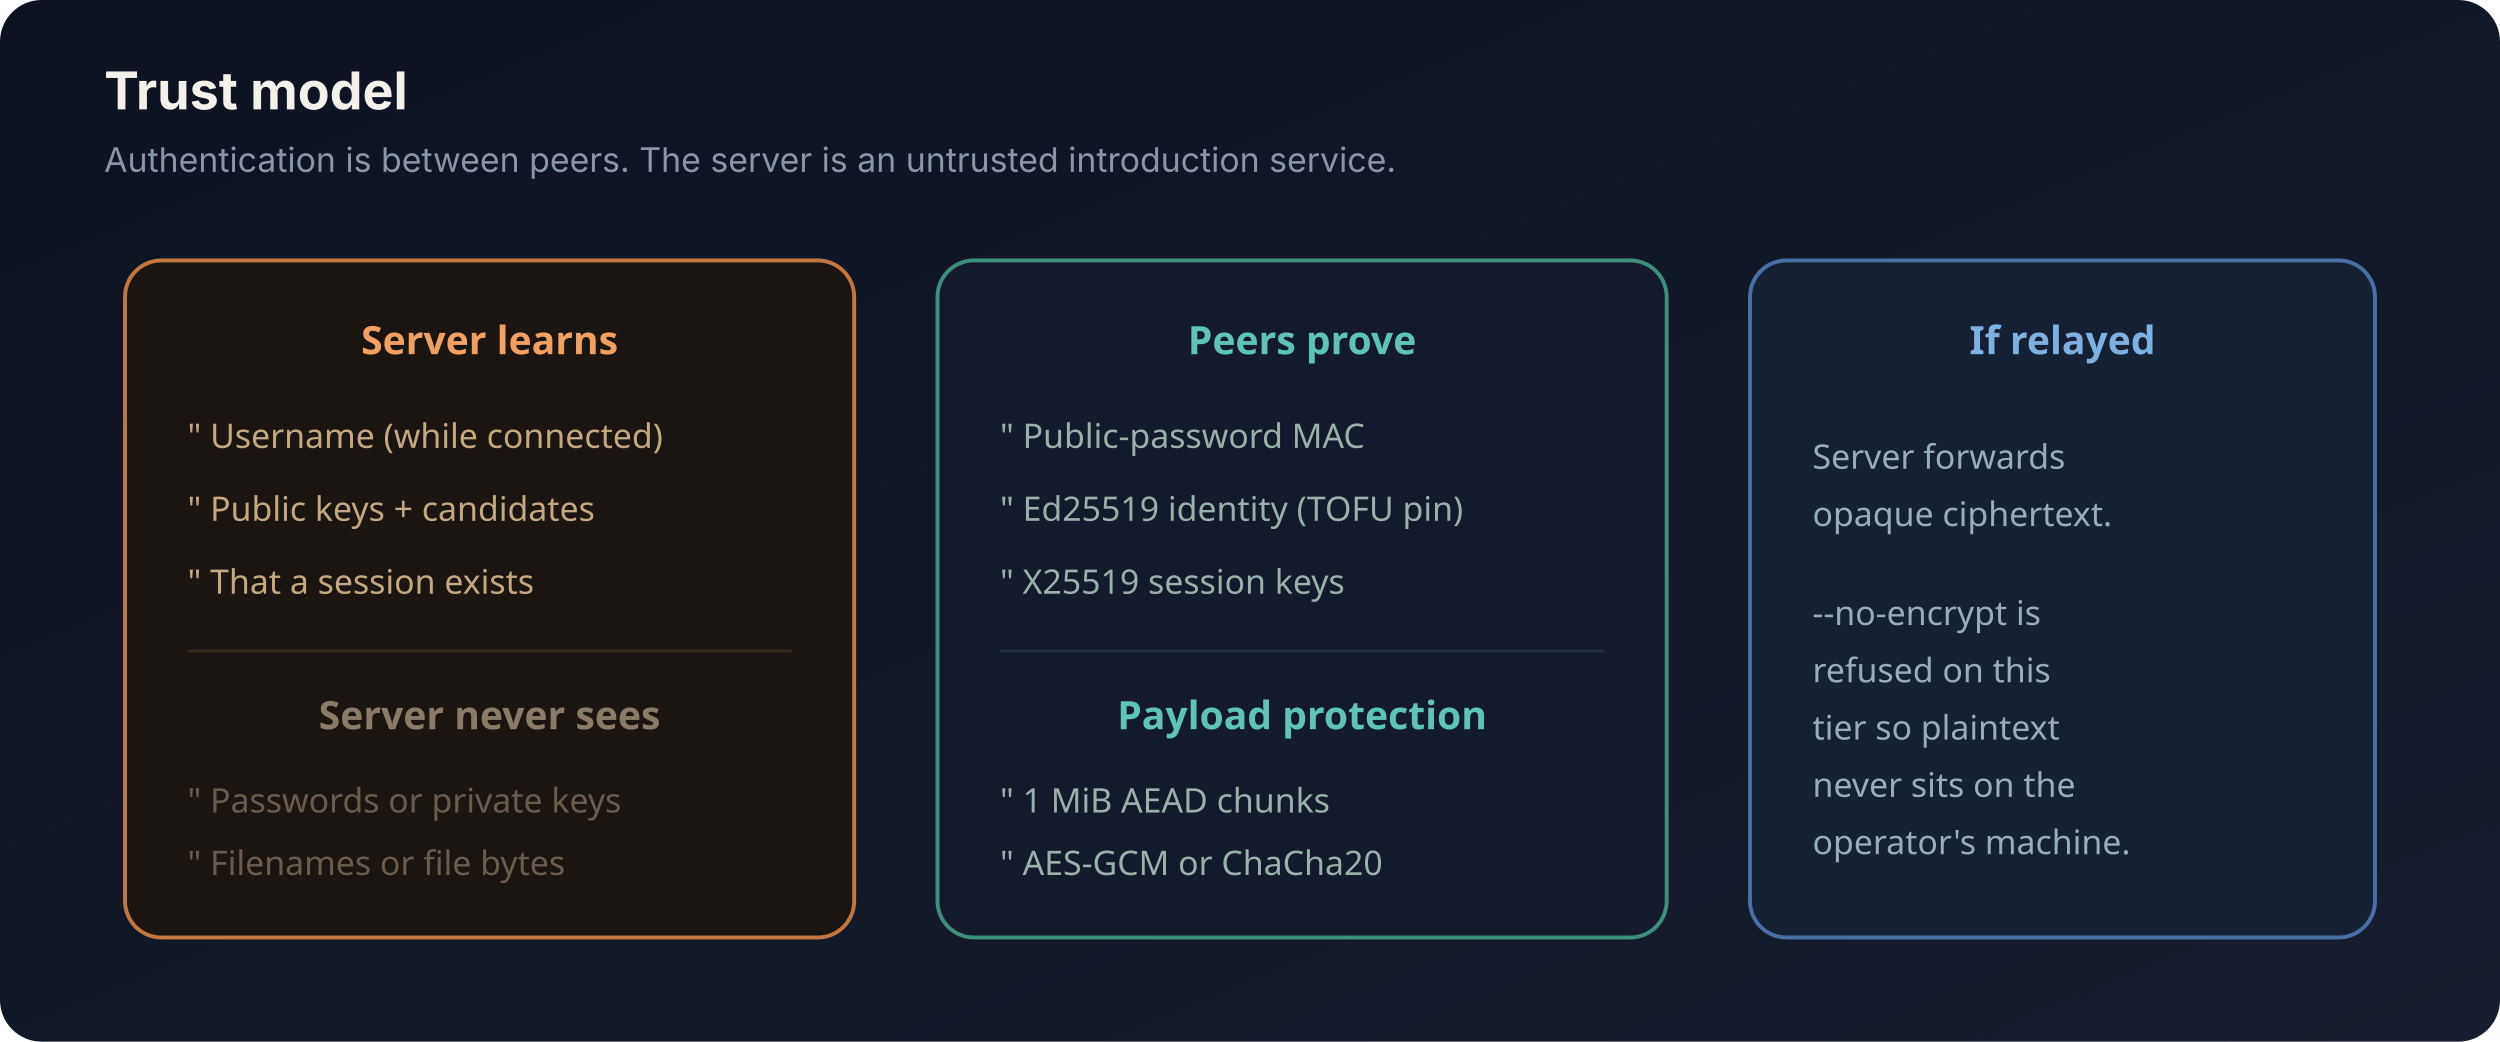
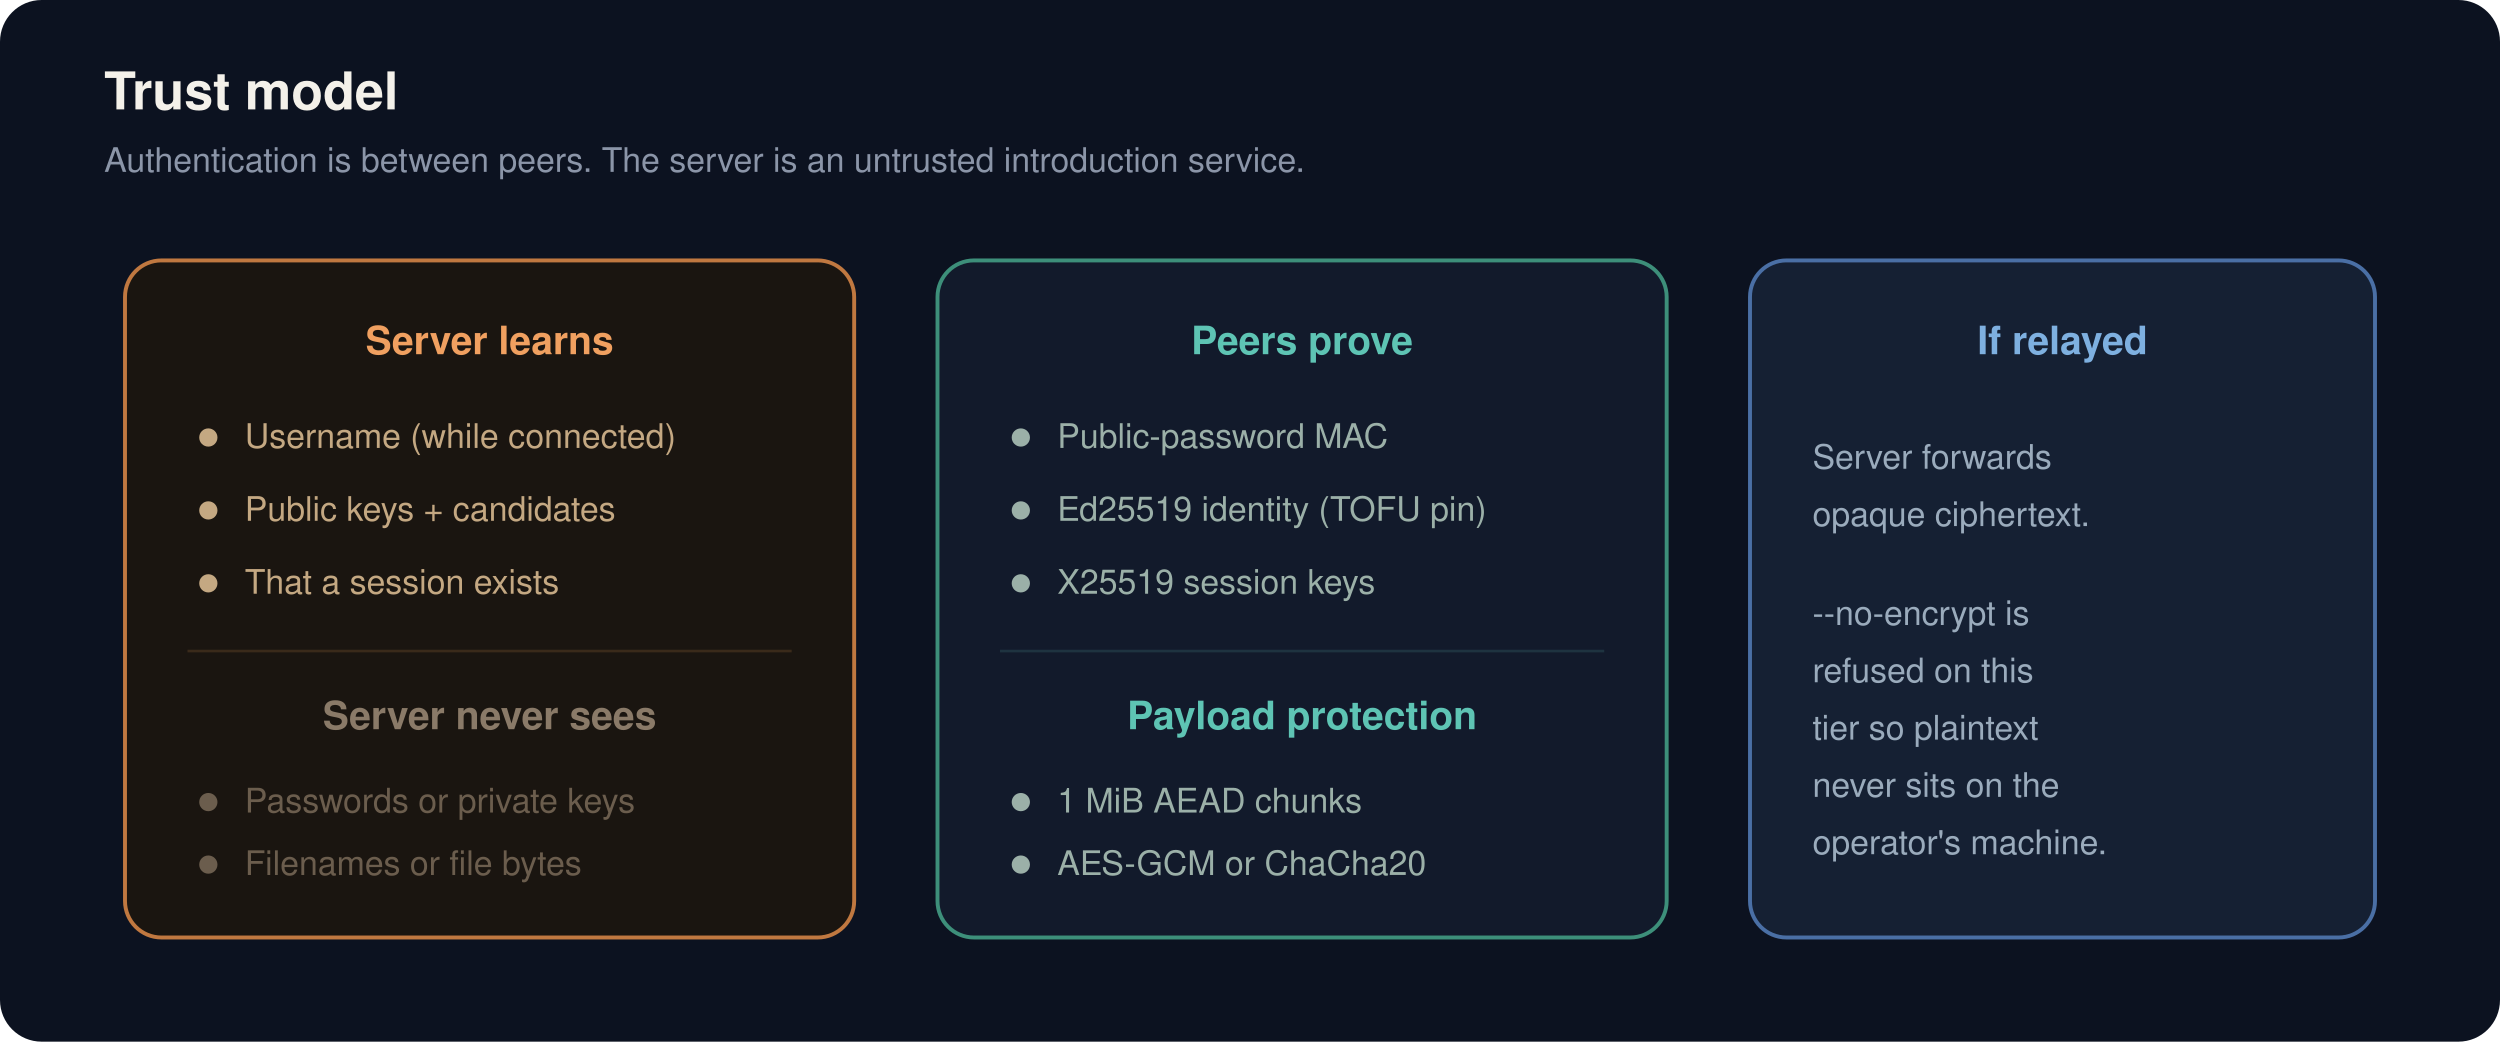
- <svg xmlns="http://www.w3.org/2000/svg" viewBox="0 0 960 400" role="img" aria-labelledby="title desc">
-   <defs>
-     <linearGradient id="bg" x1="0" y1="0" x2="1" y2="1">
-       <stop offset="0%" stop-color="#0c1220" />
-       <stop offset="100%" stop-color="#151d2e" />
-     </linearGradient>
-   </defs>
-   <rect width="960" height="400" rx="16" fill="url(#bg)" />
-   <text x="40" y="42" font-family="ui-sans-serif, system-ui, -apple-system, Segoe UI, sans-serif" font-size="20" font-weight="700" fill="#f4f1ea">Trust model</text>
-   <text x="40" y="66" font-family="ui-sans-serif, system-ui, -apple-system, Segoe UI, sans-serif" font-size="13" fill="#8b95a8">Authentication is between peers. The server is an untrusted introduction service.</text>
+ <svg xmlns="http://www.w3.org/2000/svg" width="960" height="400" viewBox="0 0 960 400" role="img" aria-label="drop-zone trust model">
+   <rect width="960" height="400" rx="16" fill="#0c1220" />
+   <text x="40" y="42" font-family="Helvetica, Arial, sans-serif" font-size="20" font-weight="700" fill="#f4f1ea">Trust model</text>
+   <text x="40" y="66" font-family="Helvetica, Arial, sans-serif" font-size="13" fill="#8b95a8">Authentication is between peers. The server is an untrusted introduction service.</text>
  <rect x="48" y="100" width="280" height="260" rx="14" fill="#1a1510" stroke="#c07840" stroke-width="1.5" />
-   <text x="188" y="136" text-anchor="middle" font-family="ui-sans-serif, system-ui, sans-serif" font-size="15" font-weight="700" fill="#f0a060">Server learns</text>
-   <g font-family="ui-sans-serif, system-ui, sans-serif" font-size="13" fill="#c4a882">
-     <text x="72" y="172">" Username (while connected)</text>
-     <text x="72" y="200">" Public keys + candidates</text>
-     <text x="72" y="228">" That a session exists</text>
-   </g>
+   <text x="188" y="136" text-anchor="middle" font-family="Helvetica, Arial, sans-serif" font-size="15" font-weight="700" fill="#f0a060">Server learns</text>
+   <circle cx="80" cy="168" r="3.5" fill="#c4a882" />
+   <text x="94" y="172" font-family="Helvetica, Arial, sans-serif" font-size="13" fill="#c4a882">Username (while connected)</text>
+   <circle cx="80" cy="196" r="3.5" fill="#c4a882" />
+   <text x="94" y="200" font-family="Helvetica, Arial, sans-serif" font-size="13" fill="#c4a882">Public keys + candidates</text>
+   <circle cx="80" cy="224" r="3.5" fill="#c4a882" />
+   <text x="94" y="228" font-family="Helvetica, Arial, sans-serif" font-size="13" fill="#c4a882">That a session exists</text>
  <line x1="72" y1="250" x2="304" y2="250" stroke="#3a2a1a" stroke-width="1" />
-   <text x="188" y="280" text-anchor="middle" font-family="ui-sans-serif, system-ui, sans-serif" font-size="15" font-weight="700" fill="#8a7a68">Server never sees</text>
-   <g font-family="ui-sans-serif, system-ui, sans-serif" font-size="13" fill="#6b5d4d">
-     <text x="72" y="312">" Passwords or private keys</text>
-     <text x="72" y="336">" Filenames or file bytes</text>
-   </g>
+   <text x="188" y="280" text-anchor="middle" font-family="Helvetica, Arial, sans-serif" font-size="15" font-weight="700" fill="#8a7a68">Server never sees</text>
+   <circle cx="80" cy="308" r="3.5" fill="#6b5d4d" />
+   <text x="94" y="312" font-family="Helvetica, Arial, sans-serif" font-size="13" fill="#6b5d4d">Passwords or private keys</text>
+   <circle cx="80" cy="332" r="3.5" fill="#6b5d4d" />
+   <text x="94" y="336" font-family="Helvetica, Arial, sans-serif" font-size="13" fill="#6b5d4d">Filenames or file bytes</text>
  <rect x="360" y="100" width="280" height="260" rx="14" fill="#121a2b" stroke="#3d8f7a" stroke-width="1.5" />
-   <text x="500" y="136" text-anchor="middle" font-family="ui-sans-serif, system-ui, sans-serif" font-size="15" font-weight="700" fill="#5ec4b4">Peers prove</text>
-   <g font-family="ui-sans-serif, system-ui, sans-serif" font-size="13" fill="#9bb0a8">
-     <text x="384" y="172">" Public-password MAC</text>
-     <text x="384" y="200">" Ed25519 identity (TOFU pin)</text>
-     <text x="384" y="228">" X25519 session keys</text>
-   </g>
+   <text x="500" y="136" text-anchor="middle" font-family="Helvetica, Arial, sans-serif" font-size="15" font-weight="700" fill="#5ec4b4">Peers prove</text>
+   <circle cx="392" cy="168" r="3.5" fill="#9bb0a8" />
+   <text x="406" y="172" font-family="Helvetica, Arial, sans-serif" font-size="13" fill="#9bb0a8">Public-password MAC</text>
+   <circle cx="392" cy="196" r="3.5" fill="#9bb0a8" />
+   <text x="406" y="200" font-family="Helvetica, Arial, sans-serif" font-size="13" fill="#9bb0a8">Ed25519 identity (TOFU pin)</text>
+   <circle cx="392" cy="224" r="3.5" fill="#9bb0a8" />
+   <text x="406" y="228" font-family="Helvetica, Arial, sans-serif" font-size="13" fill="#9bb0a8">X25519 session keys</text>
  <line x1="384" y1="250" x2="616" y2="250" stroke="#1e3340" stroke-width="1" />
-   <text x="500" y="280" text-anchor="middle" font-family="ui-sans-serif, system-ui, sans-serif" font-size="15" font-weight="700" fill="#5ec4b4">Payload protection</text>
-   <g font-family="ui-sans-serif, system-ui, sans-serif" font-size="13" fill="#9bb0a8">
-     <text x="384" y="312">" 1 MiB AEAD chunks</text>
-     <text x="384" y="336">" AES-GCM or ChaCha20</text>
-   </g>
+   <text x="500" y="280" text-anchor="middle" font-family="Helvetica, Arial, sans-serif" font-size="15" font-weight="700" fill="#5ec4b4">Payload protection</text>
+   <circle cx="392" cy="308" r="3.5" fill="#9bb0a8" />
+   <text x="406" y="312" font-family="Helvetica, Arial, sans-serif" font-size="13" fill="#9bb0a8">1 MiB AEAD chunks</text>
+   <circle cx="392" cy="332" r="3.5" fill="#9bb0a8" />
+   <text x="406" y="336" font-family="Helvetica, Arial, sans-serif" font-size="13" fill="#9bb0a8">AES-GCM or ChaCha20</text>
  <rect x="672" y="100" width="240" height="260" rx="14" fill="#152033" stroke="#4a6fa5" stroke-width="1.5" />
-   <text x="792" y="136" text-anchor="middle" font-family="ui-sans-serif, system-ui, sans-serif" font-size="15" font-weight="700" fill="#7eb0e0">If relayed</text>
-   <g font-family="ui-sans-serif, system-ui, sans-serif" font-size="13" fill="#9aabbc">
-     <text x="696" y="180">Server forwards</text>
-     <text x="696" y="202">opaque ciphertext.</text>
-     <text x="696" y="240">--no-encrypt is</text>
-     <text x="696" y="262">refused on this</text>
-     <text x="696" y="284">tier so plaintext</text>
-     <text x="696" y="306">never sits on the</text>
-     <text x="696" y="328">operator's machine.</text>
-   </g>
+   <text x="792" y="136" text-anchor="middle" font-family="Helvetica, Arial, sans-serif" font-size="15" font-weight="700" fill="#7eb0e0">If relayed</text>
+   <text x="696" y="180" font-family="Helvetica, Arial, sans-serif" font-size="13" fill="#9aabbc">Server forwards</text>
+   <text x="696" y="202" font-family="Helvetica, Arial, sans-serif" font-size="13" fill="#9aabbc">opaque ciphertext.</text>
+   <text x="696" y="240" font-family="Helvetica, Arial, sans-serif" font-size="13" fill="#9aabbc">--no-encrypt is</text>
+   <text x="696" y="262" font-family="Helvetica, Arial, sans-serif" font-size="13" fill="#9aabbc">refused on this</text>
+   <text x="696" y="284" font-family="Helvetica, Arial, sans-serif" font-size="13" fill="#9aabbc">tier so plaintext</text>
+   <text x="696" y="306" font-family="Helvetica, Arial, sans-serif" font-size="13" fill="#9aabbc">never sits on the</text>
+   <text x="696" y="328" font-family="Helvetica, Arial, sans-serif" font-size="13" fill="#9aabbc">operator's machine.</text>
</svg>
